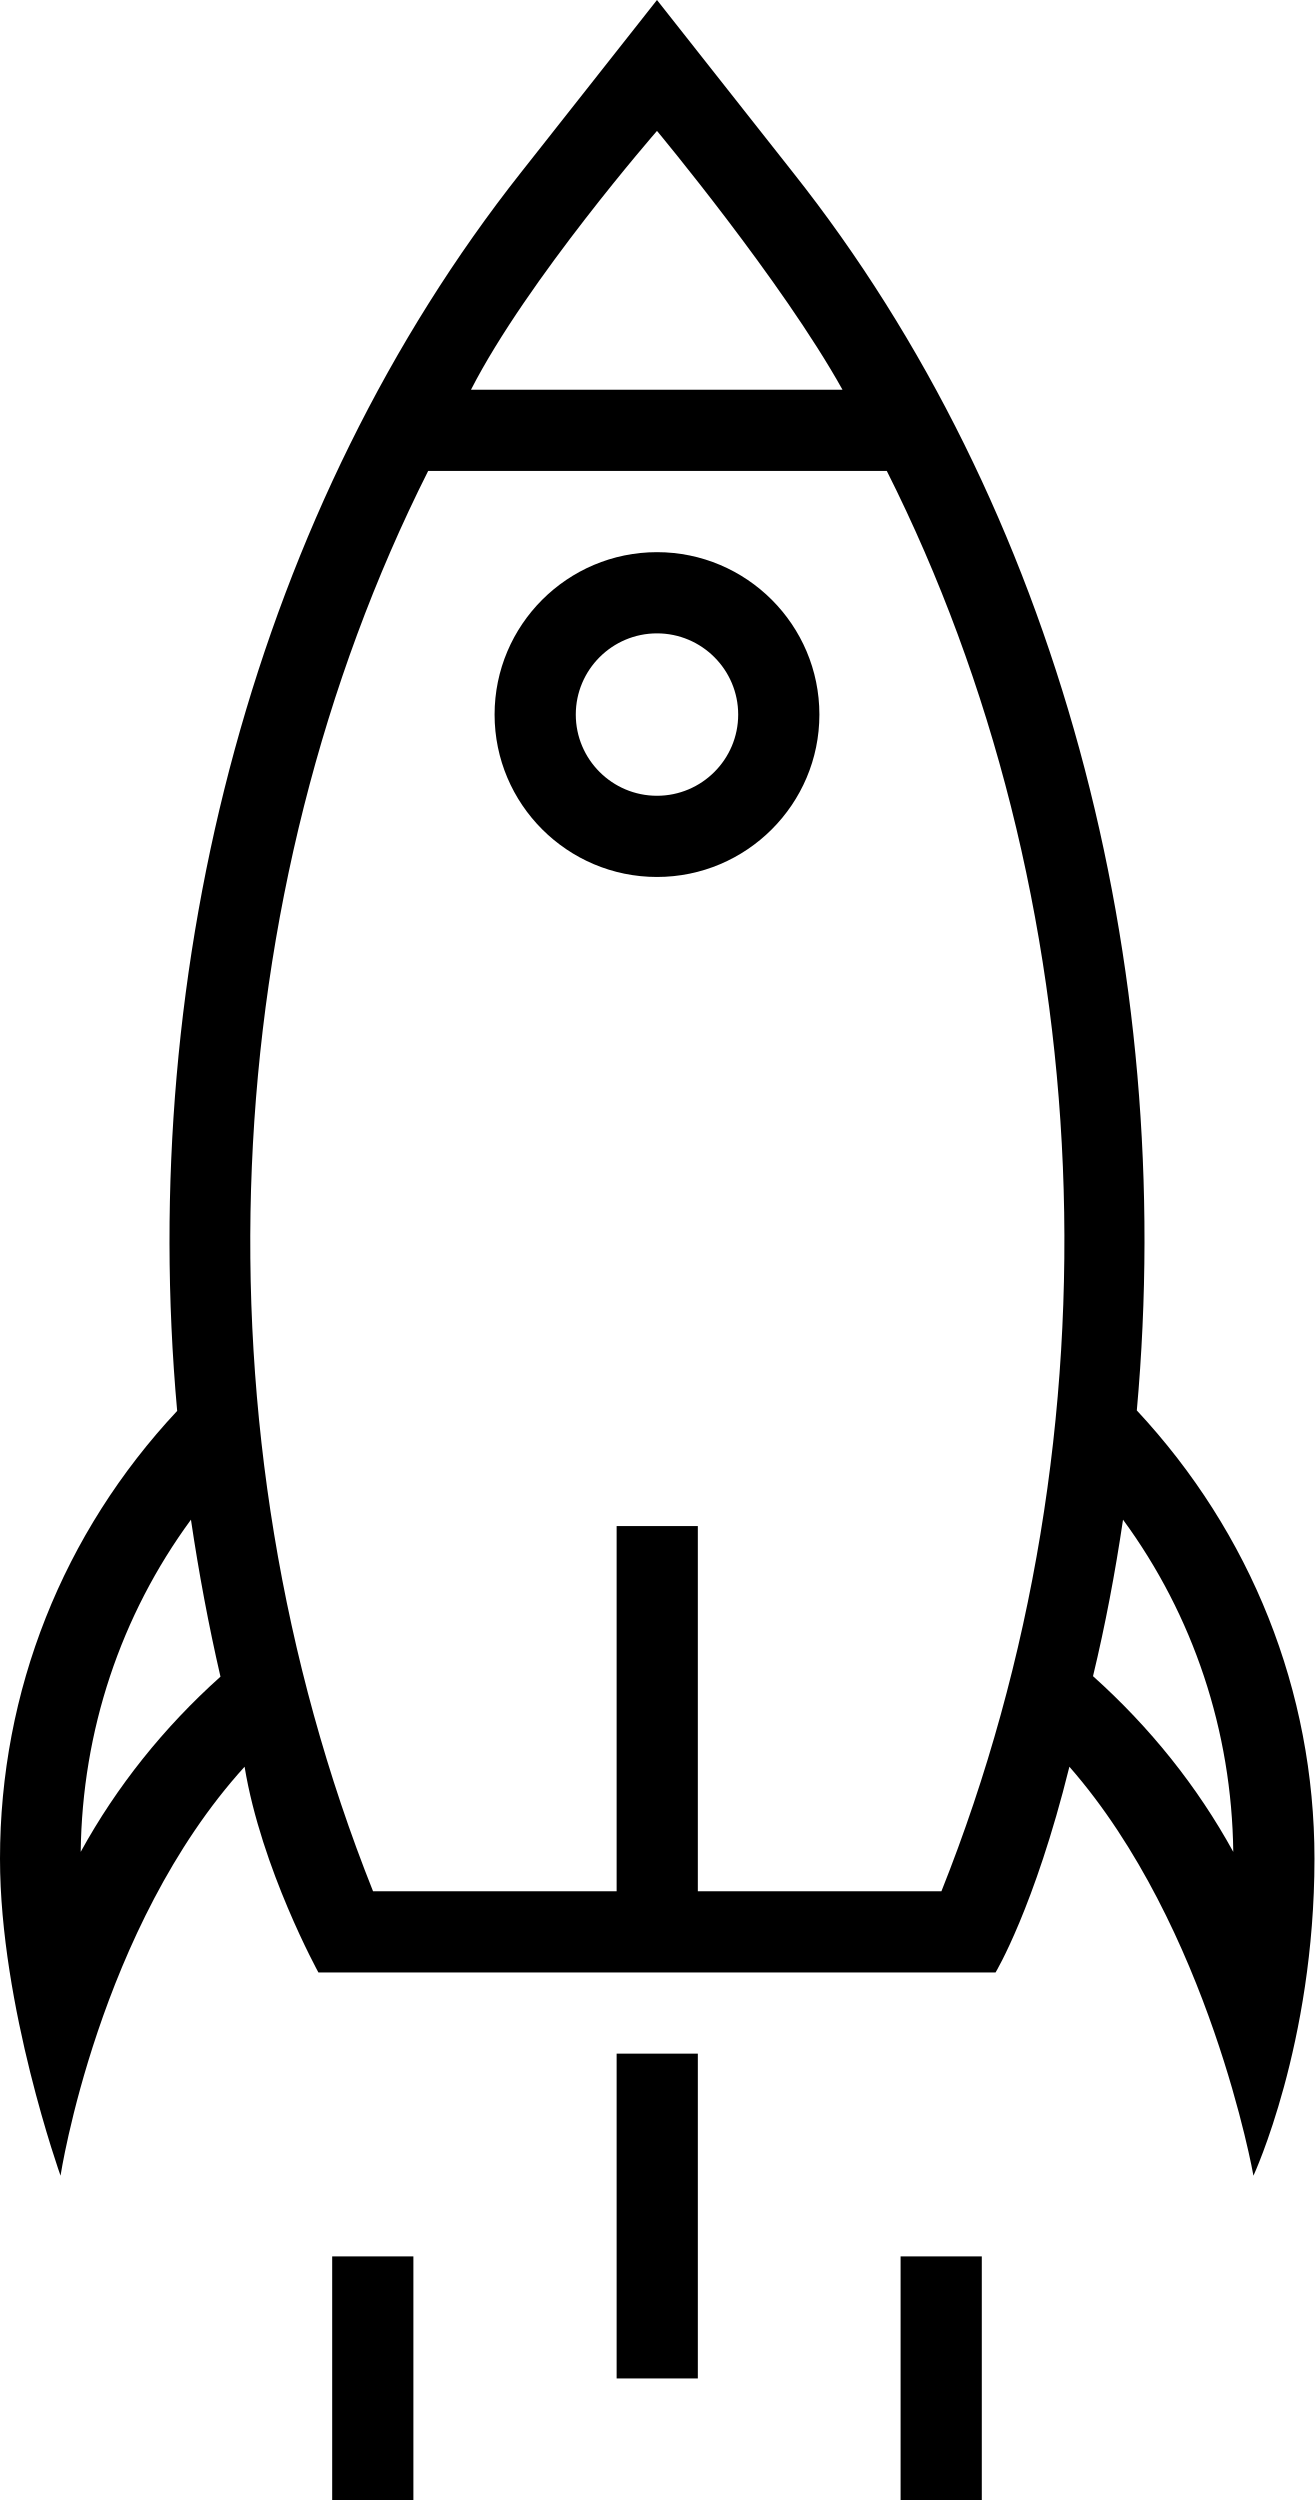
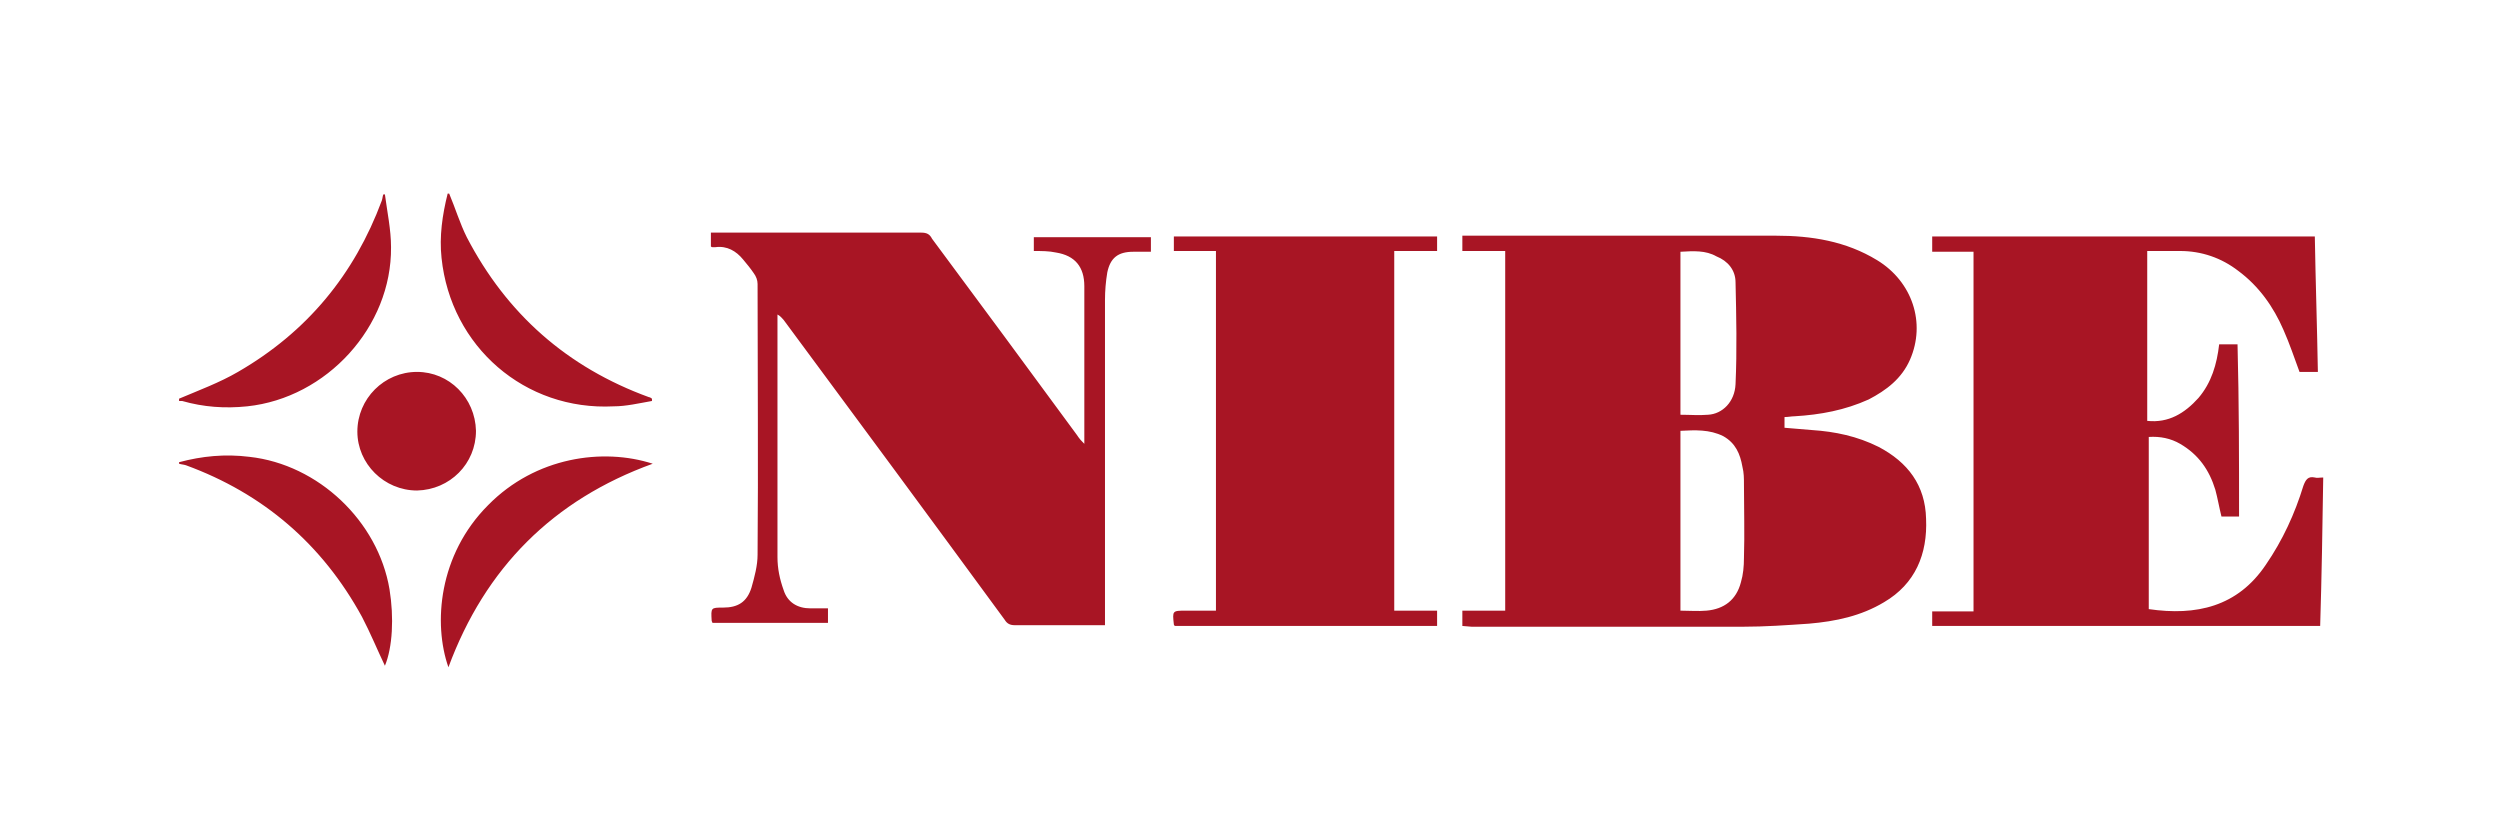
- <svg xmlns="http://www.w3.org/2000/svg" version="1.1" id="Layer_1" x="0px" y="0px" viewBox="0 0 267.1 508" style="enable-background:new 0 0 267.1 508;" xml:space="preserve">
-   <g>
-     <path d="M231,286.6c8.2-90.9-16-183.6-69.9-251.6L133.5,0l-27.6,35C52.1,103.1,27.8,195.8,36,286.7c-23.2,24.8-36,56.9-36,91   c0,30,12.3,64.4,12.3,64.4S20,391.7,49.7,359c3.4,20.7,15,41.8,15,41.8h137.6c0,0,7.9-13.1,15-41.8c28.5,32.6,37.4,83.1,37.4,83.1   s12.4-26.7,12.4-64.4C267.1,343.6,254.2,311.5,231,286.6z M16.4,376.3c0.3-24.6,8.1-48,22.4-67.5c1.6,10.8,3.6,21.5,6,31.9   C33.3,351,23.7,363,16.4,376.3z M133.5,26.6c0,0,25.4,30.5,37.7,52.6H95.7C107.1,56.9,133.5,26.6,133.5,26.6z M191.3,384.3h-49.5   v-74.2h-16.5v74.2H75.8C38.4,290.5,43.8,181.6,87,95.7h93.2C223.4,181.6,228.7,290.5,191.3,384.3z M222.1,340.6   c2.5-10.4,4.5-21,6.1-31.8c14.3,19.5,22.1,42.9,22.4,67.5C243.3,363,233.7,351,222.1,340.6z" />
-     <path d="M133.5,112.2c-18.2,0-33,14.8-33,33s14.8,33,33,33s33-14.8,33-33S151.7,112.2,133.5,112.2z M133.5,161.7   c-9.1,0-16.5-7.4-16.5-16.5s7.4-16.5,16.5-16.5s16.5,7.4,16.5,16.5S142.6,161.7,133.5,161.7z" />
-     <rect x="125.3" y="417.3" width="16.5" height="66" />
-     <rect x="183" y="458.5" width="16.5" height="49.5" />
-     <rect x="67.5" y="458.5" width="16.5" height="49.5" />
-   </g>
+ <svg xmlns="http://www.w3.org/2000/svg" version="1.1" id="Layer_1" x="0px" y="0px" viewBox="0 0 326.7 108.7" style="enable-background:new 0 0 326.7 108.7;" xml:space="preserve">
+   <style type="text/css">
+ 	.st0{fill:#A81524;}
+ </style>
+   <path class="st0" d="M23.4,60.4c3-0.8,6-1.1,9.2-0.7c9,1,16.8,8.4,18.3,17.3c0.6,3.7,0.4,7.6-0.6,10c-1-2.1-1.9-4.3-3-6.4  c-5.2-9.5-12.9-16.1-23-19.8c-0.3-0.1-0.6-0.1-0.9-0.2C23.4,60.6,23.4,60.4,23.4,60.4z M58.7,25.3c0.8,1.9,1.4,3.9,2.3,5.7  C66.2,41,74.1,48,84.8,51.9c0.1,0,0.3,0.1,0.4,0.2c0,0.1,0,0.2,0,0.3c-1.7,0.3-3.4,0.7-5,0.7c-11.6,0.6-21.3-7.8-22.5-19.4  c-0.3-2.8,0.1-5.6,0.8-8.4C58.6,25.3,58.6,25.3,58.7,25.3z M23.4,52.1c2.6-1.1,5.3-2.1,7.7-3.5c9-5.2,15.2-12.7,18.8-22.4  c0.1-0.3,0.1-0.6,0.2-0.8h0.2c0.3,2.3,0.8,4.6,0.8,6.9c0.1,10.4-8.4,19.7-18.8,20.8c-2.9,0.3-5.7,0.1-8.5-0.7c-0.1,0-0.3,0-0.4,0  C23.4,52.2,23.4,52.1,23.4,52.1z M191.1,81.8v-2h5.6v-47h-5.6v-2h1c13.3,0,26.7,0,40,0c4.6,0,9.1,0.7,13.2,3.2  c4.6,2.8,6.4,8.2,4.3,13c-1.1,2.5-3.1,4-5.4,5.2c-3.1,1.4-6.3,2-9.7,2.2c-0.4,0-0.8,0.1-1.3,0.1v1.4c1.2,0.1,2.4,0.2,3.6,0.3  c3,0.2,5.9,0.8,8.7,2.2c3.8,2,6.1,5,6.2,9.4c0.2,4.6-1.4,8.5-5.5,10.9c-3,1.8-6.3,2.5-9.8,2.8c-2.9,0.2-5.8,0.4-8.6,0.4  c-11.8,0-23.7,0-35.5,0L191.1,81.8L191.1,81.8z M219.6,79.8c1.2,0,2.3,0.1,3.4,0c2.3-0.2,3.9-1.4,4.5-3.7c0.3-1,0.4-2.1,0.4-3.2  c0.1-3.2,0-6.4,0-9.6c0-0.8,0-1.5-0.2-2.3c-0.3-1.7-0.9-3.1-2.5-4c-1.8-0.9-3.7-0.8-5.6-0.7C219.6,64.2,219.6,71.9,219.6,79.8  L219.6,79.8z M219.6,32.9v21.3c1.3,0,2.4,0.1,3.6,0c1.9-0.1,3.5-1.7,3.6-4c0.2-4.4,0.1-8.9,0-13.3c0-1.6-1-2.8-2.5-3.4  C222.9,32.7,221.3,32.8,219.6,32.9L219.6,32.9z M292.6,67.5h-2.3c-0.3-1.2-0.5-2.4-0.8-3.5c-0.8-2.6-2.2-4.6-4.6-6  c-1.2-0.7-2.6-1-4.1-0.9v22.5c6.2,0.9,11.6-0.3,15.3-5.8c2.2-3.2,3.8-6.7,4.9-10.3c0.3-0.8,0.6-1.3,1.5-1.1c0.3,0.1,0.6,0,1.1,0  c-0.1,6.5-0.2,12.9-0.4,19.4h-50.7v-1.9h5.4v-47h-5.4v-2h50c0.1,5.9,0.3,11.8,0.4,17.7h-2.4c-0.7-1.9-1.3-3.7-2.1-5.5  c-1.3-3-3.2-5.7-5.9-7.7c-2.2-1.7-4.8-2.6-7.6-2.6c-1.4,0-2.8,0-4.3,0v22.2c2.8,0.3,4.9-1,6.7-3c1.7-2,2.4-4.4,2.7-7h2.4  C292.6,52.6,292.6,60,292.6,67.5z M141.7,58v-1.2V37.4c0-2.5-1.2-4-3.7-4.4c-0.9-0.2-1.9-0.2-2.9-0.2v-1.8h15.3v1.9  c-0.8,0-1.6,0-2.3,0c-2,0-3,0.8-3.4,2.7c-0.2,1.2-0.3,2.4-0.3,3.6c0,13.8,0,27.6,0,41.4v1.1c-0.3,0-0.6,0-0.9,0c-3.6,0-7.2,0-10.9,0  c-0.6,0-1-0.2-1.3-0.7c-9.6-13.1-19.2-26.1-28.9-39.2c-0.2-0.2-0.4-0.5-0.8-0.7v0.9c0,10.3,0,20.6,0,30.8c0,1.5,0.3,2.9,0.8,4.3  c0.5,1.6,1.8,2.4,3.5,2.4h2.3v1.9H93.1c0-0.1-0.1-0.2-0.1-0.3c-0.1-1.7-0.1-1.7,1.5-1.7c1.9,0,3.1-0.7,3.7-2.6  c0.4-1.4,0.8-2.9,0.8-4.3c0.1-11.8,0-23.6,0-35.4c0-0.5-0.2-1-0.5-1.4c-0.4-0.6-0.9-1.2-1.4-1.8c-0.9-1.1-2.1-1.8-3.6-1.6  c-0.1,0-0.2,0-0.4,0c-0.1,0-0.1,0-0.2-0.1v-1.8h1c8.8,0,17.6,0,26.5,0c0.7,0,1.1,0.2,1.4,0.8c6.3,8.5,12.6,17,18.9,25.6  C141.1,57.4,141.3,57.6,141.7,58L141.7,58z M158.9,79.8v-47h-5.5v-1.9h34.4v1.9h-5.6v47h5.6v2h-34.3c0-0.1-0.1-0.1-0.1-0.2  c-0.2-1.8-0.2-1.8,1.6-1.8H158.9z M58.6,87.2c-2-5.7-1.3-14.7,5.2-21.2c6.2-6.3,15-7.5,21.5-5.4C72.3,65.3,63.4,74.2,58.6,87.2z   M62.2,56.3c0,4.3-3.4,7.7-7.7,7.8c-4.3,0-7.8-3.5-7.8-7.7c0-4.3,3.5-7.8,7.8-7.8C58.7,48.6,62.1,52,62.2,56.3z" />
</svg>
